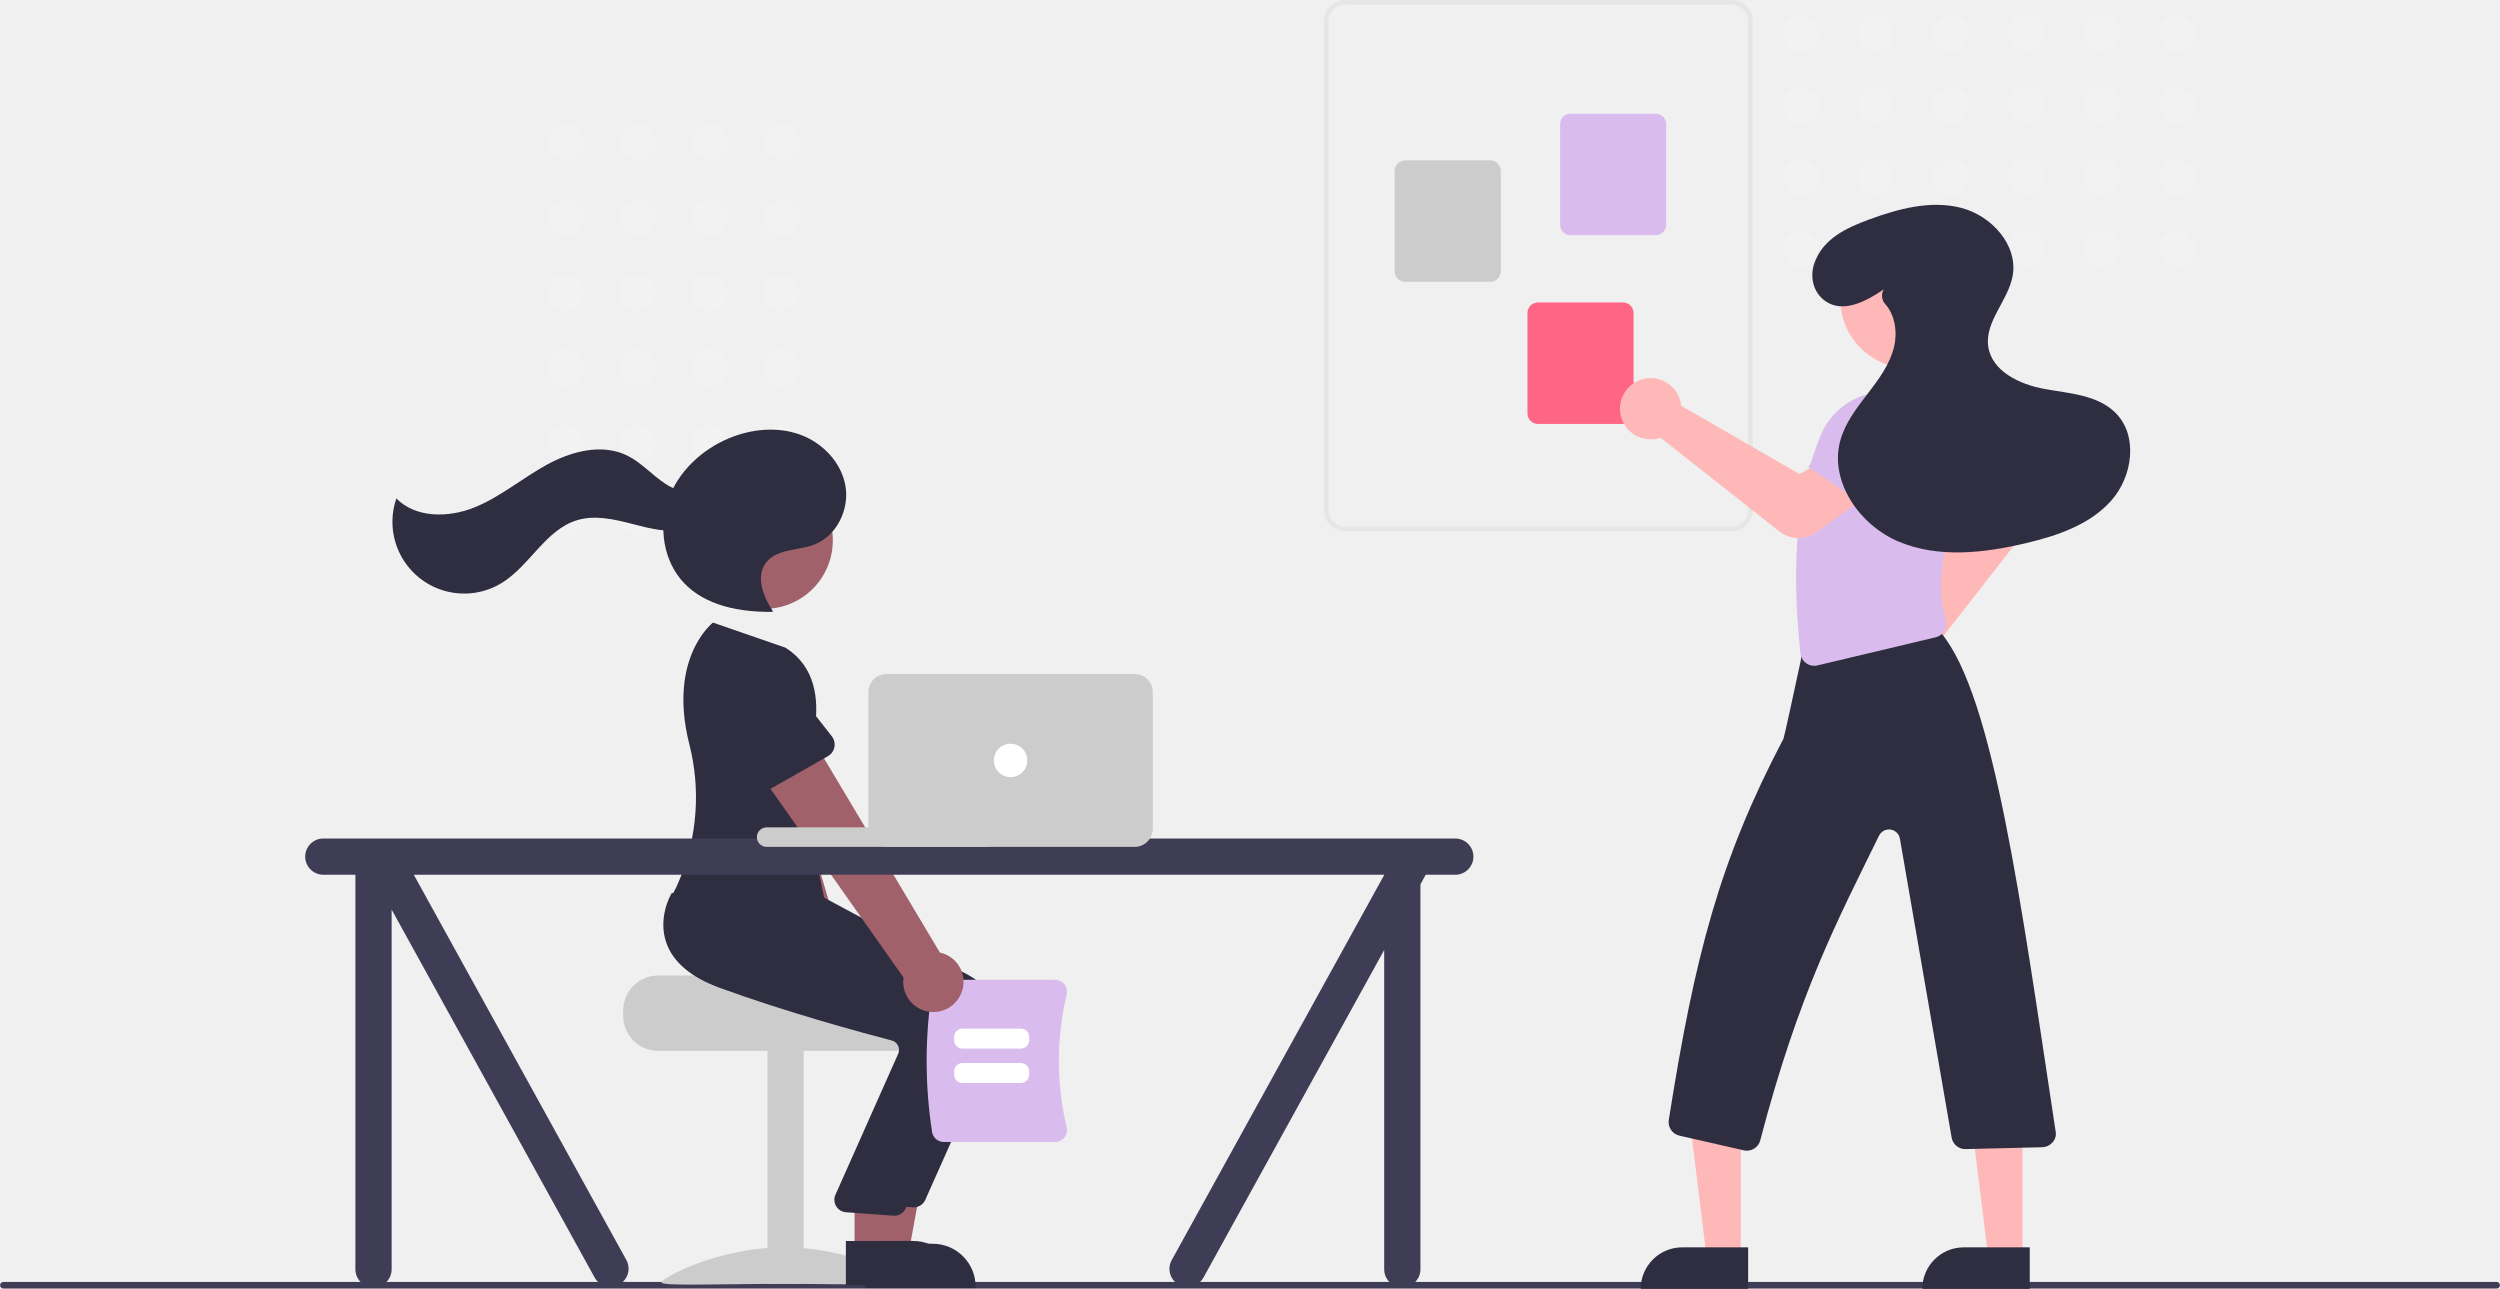
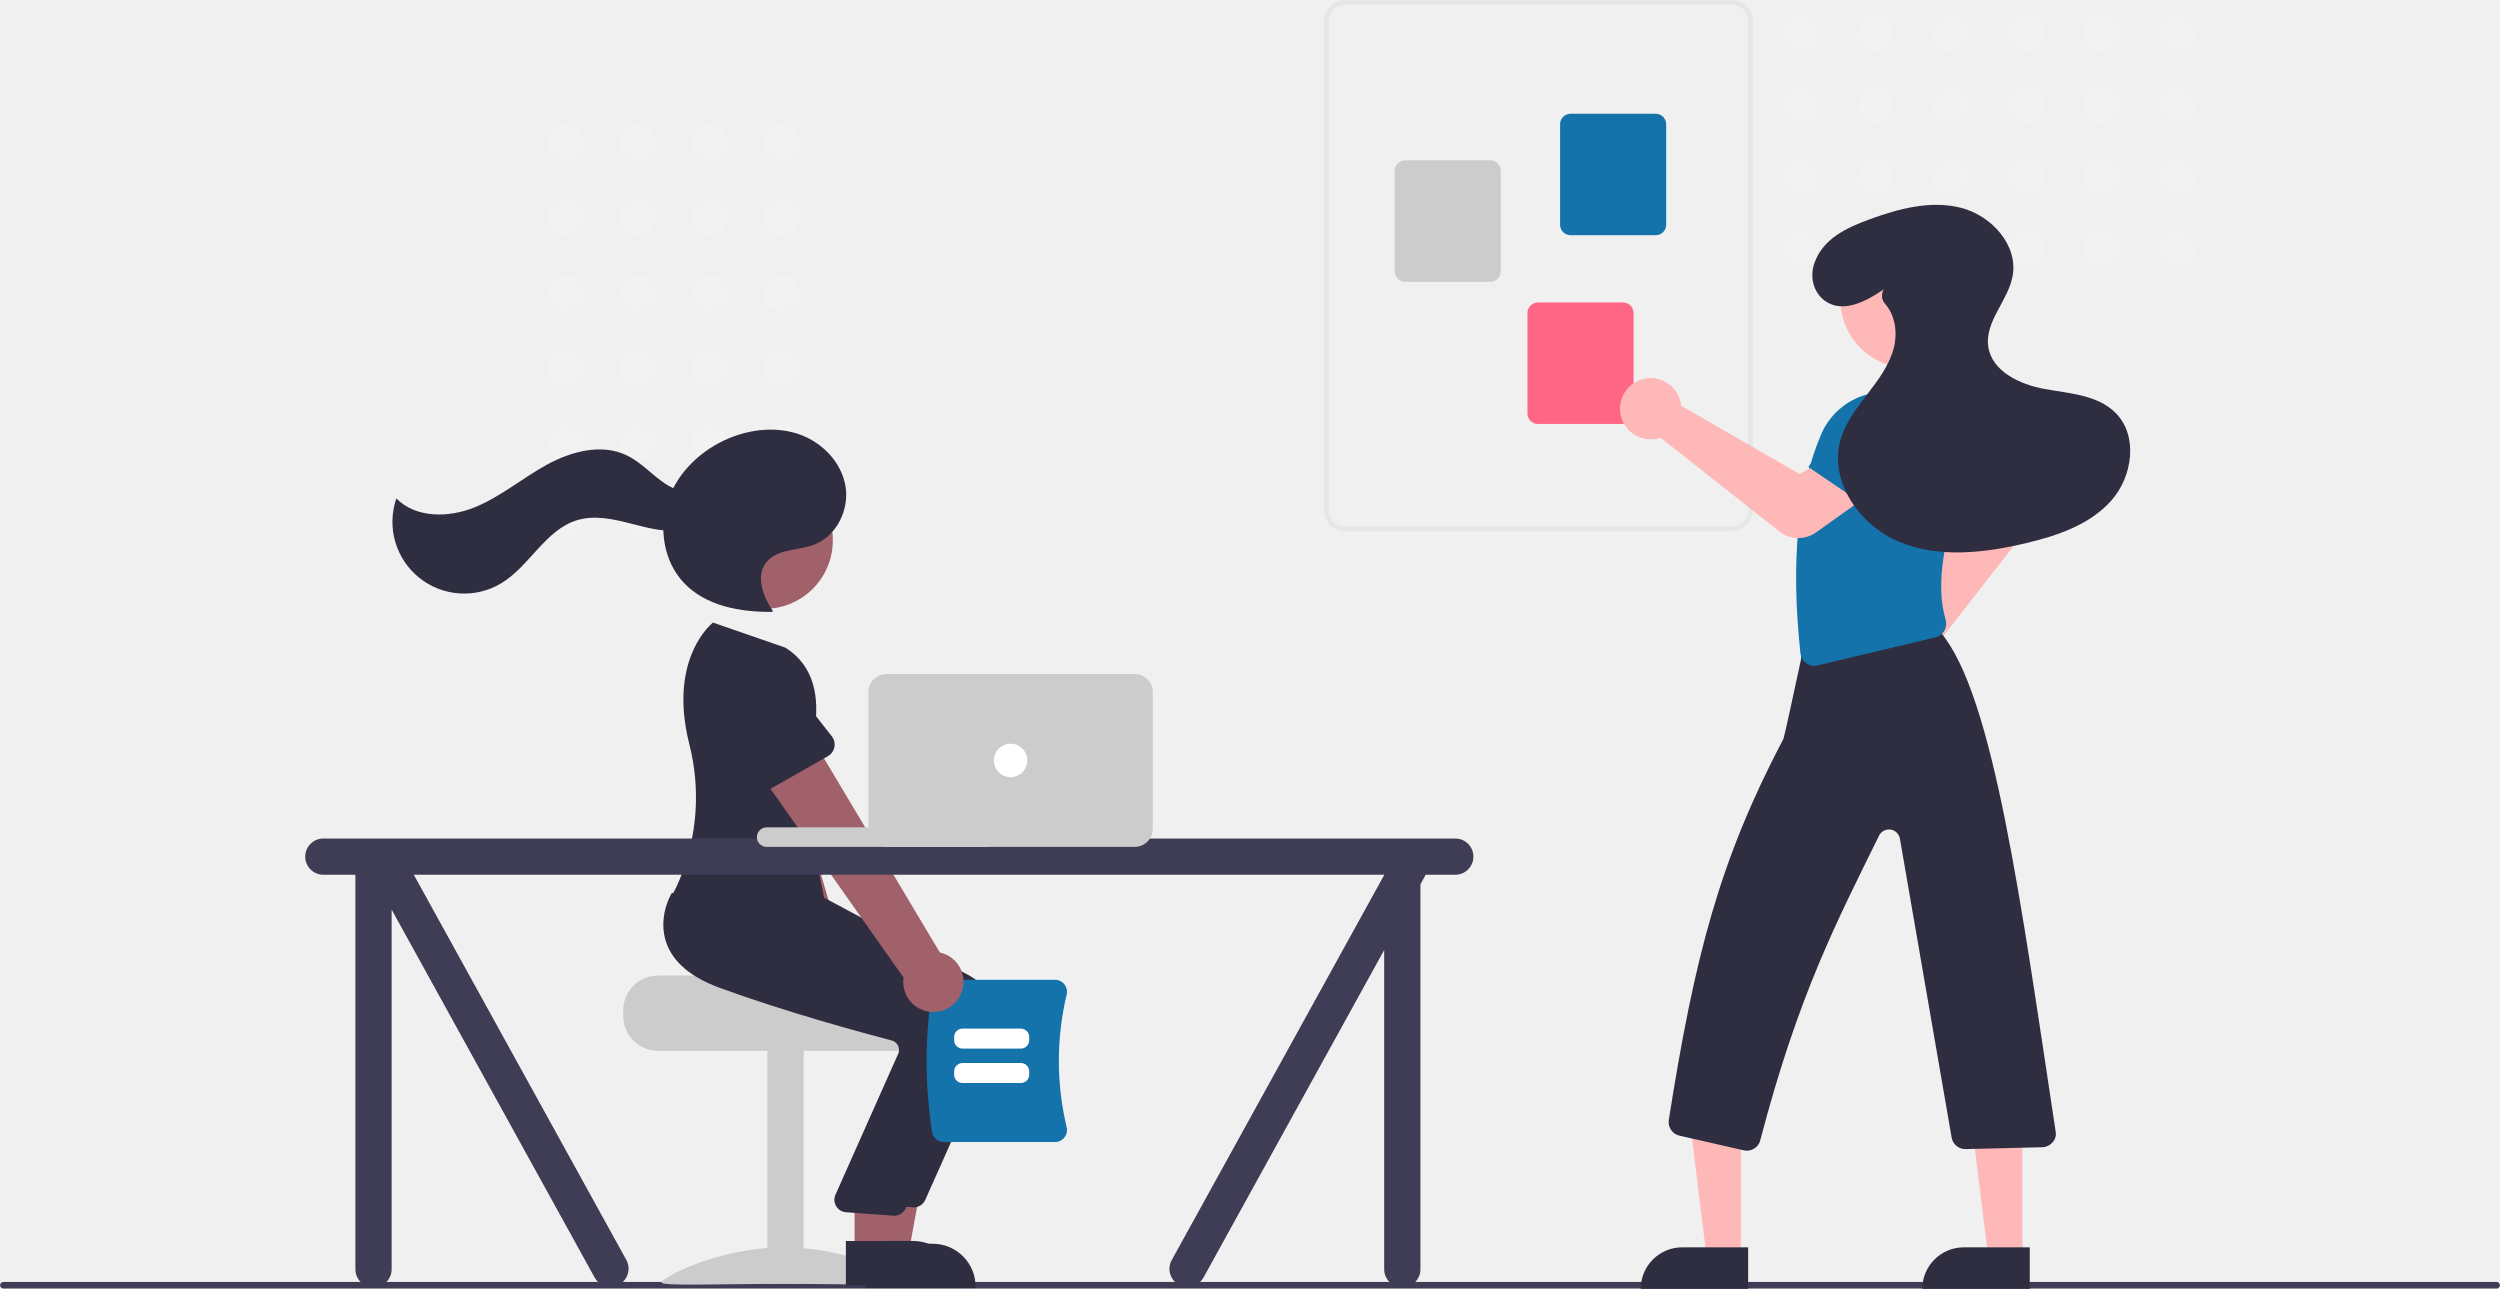
<svg xmlns="http://www.w3.org/2000/svg" id="b15aa787-28cf-46ed-b363-0df1de40c89a" data-name="Layer 1" width="896.675" height="462.272" viewBox="0 0 896.675 462.272">
  <path d="M1047.147,681.033H152.853a1.191,1.191,0,0,1,0-2.381h894.294a1.191,1.191,0,0,1,0,2.381Z" transform="translate(-151.6623 -218.8641)" fill="#3f3d56" />
  <circle cx="280.353" cy="50.98" r="6.467" fill="#f2f2f2" />
  <circle cx="254.58" cy="50.98" r="6.467" fill="#f2f2f2" />
  <circle cx="228.807" cy="50.98" r="6.467" fill="#f2f2f2" />
  <circle cx="203.033" cy="50.98" r="6.467" fill="#f2f2f2" />
  <circle cx="280.353" cy="77.98" r="6.467" fill="#f2f2f2" />
  <circle cx="254.58" cy="77.98" r="6.467" fill="#f2f2f2" />
  <circle cx="228.807" cy="77.98" r="6.467" fill="#f2f2f2" />
  <circle cx="203.033" cy="77.98" r="6.467" fill="#f2f2f2" />
  <circle cx="280.353" cy="104.98" r="6.467" fill="#f2f2f2" />
  <circle cx="254.58" cy="104.98" r="6.467" fill="#f2f2f2" />
  <circle cx="228.807" cy="104.98" r="6.467" fill="#f2f2f2" />
  <circle cx="203.033" cy="104.98" r="6.467" fill="#f2f2f2" />
  <circle cx="280.353" cy="131.98" r="6.467" fill="#f2f2f2" />
  <circle cx="254.58" cy="131.98" r="6.467" fill="#f2f2f2" />
  <circle cx="228.807" cy="131.98" r="6.467" fill="#f2f2f2" />
  <circle cx="203.033" cy="131.98" r="6.467" fill="#f2f2f2" />
  <circle cx="280.353" cy="158.98" r="6.467" fill="#f2f2f2" />
  <circle cx="254.58" cy="158.98" r="6.467" fill="#f2f2f2" />
  <circle cx="228.807" cy="158.98" r="6.467" fill="#f2f2f2" />
  <circle cx="203.033" cy="158.98" r="6.467" fill="#f2f2f2" />
  <circle cx="280.353" cy="185.98" r="6.467" fill="#f2f2f2" />
  <circle cx="254.58" cy="185.98" r="6.467" fill="#f2f2f2" />
  <circle cx="228.807" cy="185.98" r="6.467" fill="#f2f2f2" />
  <circle cx="203.033" cy="185.98" r="6.467" fill="#f2f2f2" />
  <path d="M375.19,581.264v2a12.511,12.511,0,0,0,12.5,12.5h90a12.505,12.505,0,0,0,12.5-12.5v-2a12.41,12.41,0,0,0-2.9-8,12.859,12.859,0,0,0-2.11-2s-49.48-1.12-49.48-2.5H387.69A12.517,12.517,0,0,0,375.19,581.264Z" transform="translate(-151.6623 -218.8641)" fill="#ccc" />
  <rect x="275.252" y="376.403" width="13" height="84" fill="#ccc" />
  <path d="M476.914,678.811c0,1.405-19.699.543-44,.543s-44,.861-44-.543,19.699-12.543,44-12.543S476.914,677.406,476.914,678.811Z" transform="translate(-151.6623 -218.8641)" fill="#ccc" />
  <path d="M459.041,579.568a10.743,10.743,0,0,0-3.807-16.027L427.681,469.656l-20.981,10.276,33.681,89.055a10.801,10.801,0,0,0,18.66,10.581Z" transform="translate(-151.6623 -218.8641)" fill="#a0616a" />
-   <path d="M433.923,485.335l-23.483,6.357a4.817,4.817,0,0,1-6.042-4.086l-2.838-24.087a13.377,13.377,0,0,1,25.846-6.915l9.674,22.156a4.817,4.817,0,0,1-3.156,6.576Z" transform="translate(-151.6623 -218.8641)" fill="#d9bced" />
+   <path d="M433.923,485.335l-23.483,6.357a4.817,4.817,0,0,1-6.042-4.086l-2.838-24.087a13.377,13.377,0,0,1,25.846-6.915l9.674,22.156a4.817,4.817,0,0,1-3.156,6.576Z" transform="translate(-151.6623 -218.8641)" fill="#1473aa" />
  <polygon points="313.516 450.101 325.776 450.1 331.609 418.304 313.514 418.304 313.516 450.101" fill="#a0616a" />
  <path d="M462.051,664.962l24.144-.001h.001a15.386,15.386,0,0,1,15.386,15.386v.5l-39.531.001Z" transform="translate(-151.6623 -218.8641)" fill="#2f2e41" />
  <path d="M479.409,651.914q-.214,0-.43-.021l-16.967-1.235a4.5,4.5,0,0,1-3.809-6.029l22.707-51.015a3.498,3.498,0,0,0-.196-2.799,3.451,3.451,0,0,0-2.211-1.76c-10.677-2.791-38.072-10.223-61.786-18.918-10.16-3.726-16.559-9.109-19.019-16.002-3.243-9.087,1.555-17.374,1.76-17.722l.161-.272,22.315,2.028,24.191,2.058,53.013,28.428a20.086,20.086,0,0,1,8.819,25.784l-24.441,54.808A4.497,4.497,0,0,1,479.409,651.914Z" transform="translate(-151.6623 -218.8641)" fill="#2f2e41" />
  <circle cx="274.15" cy="193.816" r="24.561" fill="#a0616a" />
  <polygon points="306.516 449.101 318.776 449.1 324.609 417.304 306.514 417.304 306.516 449.101" fill="#a0616a" />
  <path d="M455.051,663.962l24.144-.001h.001a15.386,15.386,0,0,1,15.386,15.386v.5l-39.531.001Z" transform="translate(-151.6623 -218.8641)" fill="#2f2e41" />
  <path d="M472.409,654.914q-.214,0-.43-.021l-16.967-1.235a4.5,4.5,0,0,1-3.809-6.029l22.707-51.015a3.498,3.498,0,0,0-.196-2.799,3.451,3.451,0,0,0-2.211-1.76c-10.677-2.791-38.072-10.223-61.786-18.918-10.16-3.726-16.559-9.109-19.019-16.002-3.243-9.087,1.555-17.374,1.76-17.722l.161-.272,22.315,2.028,24.191,2.058,53.013,28.428a20.086,20.086,0,0,1,8.819,25.784l-24.441,54.808A4.497,4.497,0,0,1,472.409,654.914Z" transform="translate(-151.6623 -218.8641)" fill="#2f2e41" />
  <path d="M433.387,451.168l-26-9s-16.322,12.54-8.481,43.649a77.012,77.012,0,0,1-3.4,48.32,49.778,49.778,0,0,1-2.619,5.531s29,35,56,9l-10.5-50.5S454.887,464.668,433.387,451.168Z" transform="translate(-151.6623 -218.8641)" fill="#2f2e41" />
  <path d="M428.862,438.076c-3.496-5.232-6.254-12.488-2.406-17.466,3.799-4.914,11.292-4.19,17.111-6.365,8.104-3.029,12.804-12.549,11.338-21.076s-8.31-15.594-16.464-18.486-17.348-1.951-25.333,1.379c-9.829,4.1-18.261,12.03-21.797,22.076s-1.646,22.108,5.689,29.83c7.864,8.278,20.206,10.485,31.623,10.351" transform="translate(-151.6623 -218.8641)" fill="#2f2e41" />
  <path d="M406.015,393.444c-4.405,3.586-11.125,1.993-15.854-1.154s-8.565-7.628-13.681-10.096c-9.019-4.35-19.924-1.458-28.702,3.36s-16.559,11.475-25.831,15.256-21.104,3.968-28.125-3.172a25.732,25.732,0,0,0,37.71,30.371c10.159-6.188,15.771-19.164,27.166-22.579,6.306-1.89,13.076-.368,19.449,1.281s13.018,3.43,19.449,2.027,12.447-7.183,11.629-13.715Z" transform="translate(-151.6623 -218.8641)" fill="#2f2e41" />
-   <path d="M485.969,624.871a167.506,167.506,0,0,1,0-50.975,4.303,4.303,0,0,1,4.237-3.606h39.873a4.247,4.247,0,0,1,3.355,1.626,4.319,4.319,0,0,1,.807,3.705,102.328,102.328,0,0,0-0,47.525,4.318,4.318,0,0,1-.807,3.705,4.247,4.247,0,0,1-3.355,1.626H490.206A4.303,4.303,0,0,1,485.969,624.871Z" transform="translate(-151.6623 -218.8641)" fill="#d9bced" />
+   <path d="M485.969,624.871a167.506,167.506,0,0,1,0-50.975,4.303,4.303,0,0,1,4.237-3.606h39.873a4.247,4.247,0,0,1,3.355,1.626,4.319,4.319,0,0,1,.807,3.705,102.328,102.328,0,0,0-0,47.525,4.318,4.318,0,0,1-.807,3.705,4.247,4.247,0,0,1-3.355,1.626H490.206A4.303,4.303,0,0,1,485.969,624.871Z" transform="translate(-151.6623 -218.8641)" fill="#1473aa" />
  <path d="M517.808,594.966H496.885a3.003,3.003,0,0,1-3-3v-1.172a3.003,3.003,0,0,1,3-3h20.924a3.003,3.003,0,0,1,3,3v1.172A3.003,3.003,0,0,1,517.808,594.966Z" transform="translate(-151.6623 -218.8641)" fill="#fff" />
  <path d="M517.808,607.311H496.885a3.003,3.003,0,0,1-3-3v-1.172a3.003,3.003,0,0,1,3-3h20.924a3.003,3.003,0,0,1,3,3V604.311A3.003,3.003,0,0,1,517.808,607.311Z" transform="translate(-151.6623 -218.8641)" fill="#fff" />
  <path d="M496.454,575.068a10.743,10.743,0,0,0-7.69-14.567L438.628,476.477,420.88,491.669l54.862,77.816a10.801,10.801,0,0,0,20.712,5.584Z" transform="translate(-151.6623 -218.8641)" fill="#a0616a" />
  <path d="M448.589,490.099l-21.15,12.022a4.817,4.817,0,0,1-6.871-2.446l-8.766-22.614a13.377,13.377,0,0,1,23.298-13.153l14.903,19.036a4.817,4.817,0,0,1-1.413,7.156Z" transform="translate(-151.6623 -218.8641)" fill="#2f2e41" />
  <path d="M673.63,519.614h-406a6.5,6.5,0,1,0,0,13h11.5v141.5a6.5,6.5,0,0,0,13,0V545.104l72.871,132.078a6.5,6.5,0,0,0,11.258-6.5L300.083,532.614H648.13v.084l-76.129,137.984a6.5,6.5,0,1,0,11.258,6.5L648.13,559.604V674.114a6.5,6.5,0,0,0,13,0V536.041l1.891-3.427h10.609a6.5,6.5,0,0,0,0-13Z" transform="translate(-151.6623 -218.8641)" fill="#3f3d56" />
  <rect x="271.467" y="296.75" width="86" height="7" rx="3.5" fill="#ccc" />
  <path d="M558.63,522.614h-89a6.507,6.507,0,0,1-6.5-6.5v-49a6.507,6.507,0,0,1,6.5-6.5h89a6.507,6.507,0,0,1,6.5,6.5v49A6.507,6.507,0,0,1,558.63,522.614Z" transform="translate(-151.6623 -218.8641)" fill="#ccc" />
  <circle cx="362.467" cy="272.75" r="6" fill="#fff" />
  <path d="M626.55,401.886v-175.5a7.53,7.53,0,0,1,7.521-7.521H772.8a7.53,7.53,0,0,1,7.521,7.521v175.5a7.53,7.53,0,0,1-7.521,7.521H634.072A7.53,7.53,0,0,1,626.55,401.886Zm7.521-181.35a5.857,5.857,0,0,0-5.85,5.85v175.5a5.857,5.857,0,0,0,5.85,5.85H772.8a5.857,5.857,0,0,0,5.85-5.85v-175.5a5.857,5.857,0,0,0-5.85-5.85Z" transform="translate(-151.6623 -218.8641)" fill="#e6e6e6" />
-   <path d="M711.215,299.462V263.426a3.765,3.765,0,0,1,3.761-3.761h30.537a3.765,3.765,0,0,1,3.761,3.761v36.036a3.765,3.765,0,0,1-3.761,3.761h-30.537A3.765,3.765,0,0,1,711.215,299.462Z" transform="translate(-151.6623 -218.8641)" fill="#d9bced" />
+   <path d="M711.215,299.462V263.426a3.765,3.765,0,0,1,3.761-3.761h30.537a3.765,3.765,0,0,1,3.761,3.761v36.036a3.765,3.765,0,0,1-3.761,3.761h-30.537A3.765,3.765,0,0,1,711.215,299.462Z" transform="translate(-151.6623 -218.8641)" fill="#1473aa" />
  <path d="M651.88,316.176V280.14a3.765,3.765,0,0,1,3.761-3.761h30.537a3.765,3.765,0,0,1,3.761,3.761v36.036a3.765,3.765,0,0,1-3.761,3.761h-30.537A3.765,3.765,0,0,1,651.88,316.176Z" transform="translate(-151.6623 -218.8641)" fill="#ccc" />
  <path d="M699.515,367.155V331.119a3.765,3.765,0,0,1,3.761-3.761h30.537a3.765,3.765,0,0,1,3.761,3.761v36.036a3.765,3.765,0,0,1-3.761,3.761h-30.537A3.765,3.765,0,0,1,699.515,367.155Z" transform="translate(-151.6623 -218.8641)" fill="#ff6584" />
  <circle cx="780.741" cy="11.82" r="6.467" fill="#f2f2f2" />
  <circle cx="780.741" cy="37.594" r="6.467" fill="#f2f2f2" />
  <circle cx="780.741" cy="63.367" r="6.467" fill="#f2f2f2" />
  <circle cx="780.741" cy="89.14" r="6.467" fill="#f2f2f2" />
  <circle cx="753.741" cy="11.82" r="6.467" fill="#f2f2f2" />
  <circle cx="753.741" cy="37.594" r="6.467" fill="#f2f2f2" />
  <circle cx="753.741" cy="63.367" r="6.467" fill="#f2f2f2" />
  <circle cx="753.741" cy="89.14" r="6.467" fill="#f2f2f2" />
  <circle cx="726.741" cy="11.82" r="6.467" fill="#f2f2f2" />
  <circle cx="726.741" cy="37.594" r="6.467" fill="#f2f2f2" />
  <circle cx="726.741" cy="63.367" r="6.467" fill="#f2f2f2" />
  <circle cx="726.741" cy="89.14" r="6.467" fill="#f2f2f2" />
  <circle cx="699.741" cy="11.82" r="6.467" fill="#f2f2f2" />
  <circle cx="699.741" cy="37.594" r="6.467" fill="#f2f2f2" />
  <circle cx="699.741" cy="63.367" r="6.467" fill="#f2f2f2" />
  <circle cx="699.741" cy="89.14" r="6.467" fill="#f2f2f2" />
  <circle cx="672.741" cy="11.82" r="6.467" fill="#f2f2f2" />
  <circle cx="672.741" cy="37.594" r="6.467" fill="#f2f2f2" />
  <circle cx="672.741" cy="63.367" r="6.467" fill="#f2f2f2" />
  <circle cx="672.741" cy="89.14" r="6.467" fill="#f2f2f2" />
  <circle cx="645.741" cy="11.82" r="6.467" fill="#f2f2f2" />
  <circle cx="645.741" cy="37.594" r="6.467" fill="#f2f2f2" />
  <circle cx="645.741" cy="63.367" r="6.467" fill="#f2f2f2" />
  <circle cx="645.741" cy="89.14" r="6.467" fill="#f2f2f2" />
  <path d="M823.457,460.117a11.003,11.003,0,0,1,7.768-14.464,10.59,10.59,0,0,1,1.451-.236l24.303-42.599-6.137-10.542,15.275-11.785,11.687,16.232a11.149,11.149,0,0,1-.26,13.309L844.179,452.745a10.507,10.507,0,0,1,.311,1.035A11.003,11.003,0,0,1,835.13,467.269a10.706,10.706,0,0,1-1.347.084A11.036,11.036,0,0,1,823.457,460.117Z" transform="translate(-151.6623 -218.8641)" fill="#ffb8b8" />
  <polygon points="624.38 450.888 612.12 450.887 606.288 403.599 624.382 403.6 624.38 450.888" fill="#ffb8b8" />
  <path d="M603.363,447.384H627.007a0,0,0,0,1,0,0v14.887a0,0,0,0,1,0,0H588.476a0,0,0,0,1,0,0v0A14.887,14.887,0,0,1,603.363,447.384Z" fill="#2f2e41" />
  <polygon points="725.38 450.888 713.12 450.887 707.288 403.599 725.382 403.6 725.38 450.888" fill="#ffb8b8" />
  <path d="M704.363,447.384H728.007a0,0,0,0,1,0,0v14.887a0,0,0,0,1,0,0H689.476a0,0,0,0,1,0,0v0A14.887,14.887,0,0,1,704.363,447.384Z" fill="#2f2e41" />
-   <path d="M869.518,382.793l-27.525,10.459-6.72-18.667a11.168,11.168,0,0,1,5.002-13.5h0a11.168,11.168,0,0,1,14.262,2.784Z" transform="translate(-151.6623 -218.8641)" fill="#d9bced" />
+   <path d="M869.518,382.793l-27.525,10.459-6.72-18.667a11.168,11.168,0,0,1,5.002-13.5h0a11.168,11.168,0,0,1,14.262,2.784Z" transform="translate(-151.6623 -218.8641)" fill="#1473aa" />
  <path d="M777.101,631.452l-23.084-5.265a4.986,4.986,0,0,1-3.812-5.619c9.263-58.709,18.174-93.091,41.14-136.752.321-.814,3.907-17.338,6.247-28.285a4.972,4.972,0,0,1,4.214-5.024l43.044-6.625a5.57,5.57,0,0,1,2.021-.304l.43.082-.005.423c-.005.438-.441.504-.604.53l-.572.088a6.685,6.685,0,0,1,1.775,1.207c18.86,22.684,28.667,97.04,41.123,179.185a4.484,4.484,0,0,1-1.304,3.647,4.933,4.933,0,0,1-3.538,1.601l-27.501.67a4.982,4.982,0,0,1-5.035-4.218L833.115,519.743a3.974,3.974,0,0,0-7.495-1.156c-14.944,30.435-28.881,56.755-42.606,109.266a4.953,4.953,0,0,1-4.792,3.726A5.03,5.03,0,0,1,777.101,631.452Z" transform="translate(-151.6623 -218.8641)" fill="#2f2e41" />
-   <path d="M799.508,456.753a4.999,4.999,0,0,1-2.083-3.549c-3.525-32.91-1.07-58.664,7.506-78.735a24.992,24.992,0,0,1,16.567-14.18l22.25-1.123.115.056a26.005,26.005,0,0,1,14.219,27.588c-7.156,18.863-13.148,38.503-8.579,54.346a5.122,5.122,0,0,1-.484,3.983,4.884,4.884,0,0,1-3.116,2.309l-42.378,10.081a4.964,4.964,0,0,1-4.017-.777Z" transform="translate(-151.6623 -218.8641)" fill="#d9bced" />
+   <path d="M799.508,456.753a4.999,4.999,0,0,1-2.083-3.549c-3.525-32.91-1.07-58.664,7.506-78.735a24.992,24.992,0,0,1,16.567-14.18l22.25-1.123.115.056a26.005,26.005,0,0,1,14.219,27.588c-7.156,18.863-13.148,38.503-8.579,54.346a5.122,5.122,0,0,1-.484,3.983,4.884,4.884,0,0,1-3.116,2.309l-42.378,10.081a4.964,4.964,0,0,1-4.017-.777Z" transform="translate(-151.6623 -218.8641)" fill="#1473aa" />
  <path d="M789.93,409.526l-42.674-33.666a10.516,10.516,0,0,1-1.036.306A11.027,11.027,0,0,1,737.402,374.474a10.913,10.913,0,0,1-4.626-7.733,11.023,11.023,0,0,1,7.209-11.638,11.004,11.004,0,0,1,14.426,7.837,10.573,10.573,0,0,1,.229,1.452l42.481,24.507,10.572-6.086,11.711,15.332-16.414,11.699a10.942,10.942,0,0,1-13.06-.318Z" transform="translate(-151.6623 -218.8641)" fill="#ffb8b8" />
-   <path d="M824.611,402.92l-24.349-16.557,11.443-16.207a11.168,11.168,0,0,1,13.929-3.64l0,0a11.168,11.168,0,0,1,5.894,13.283Z" transform="translate(-151.6623 -218.8641)" fill="#d9bced" />
+   <path d="M824.611,402.92l-24.349-16.557,11.443-16.207a11.168,11.168,0,0,1,13.929-3.64l0,0a11.168,11.168,0,0,1,5.894,13.283Z" transform="translate(-151.6623 -218.8641)" fill="#1473aa" />
  <circle cx="684.659" cy="107.431" r="24.561" fill="#ffb8b8" />
  <path d="M827.316,322.637c-6.313,4.321-14.601,8.762-21.049,4.161-4.234-3.021-5.567-8.615-3.851-13.525,3.087-8.829,11.569-12.715,19.681-15.695,10.544-3.873,22.026-6.954,32.911-4.181s20.506,13.313,18.541,24.373c-1.58,8.894-9.97,16.295-8.779,25.25,1.199,9.012,11.334,13.756,20.281,15.367s18.96,2.128,25.391,8.555c8.203,8.199,6.155,22.853-1.564,31.51s-19.367,12.58-30.654,15.248c-14.955,3.534-31.129,5.392-45.332-.474s-25.256-21.654-21.141-36.46c1.738-6.254,5.832-11.539,9.789-16.685s7.963-10.526,9.472-16.839c1.258-5.261.327-11.369-3.162-15.315a4.437,4.437,0,0,1-.594-5.186Z" transform="translate(-151.6623 -218.8641)" fill="#2f2e41" />
</svg>
